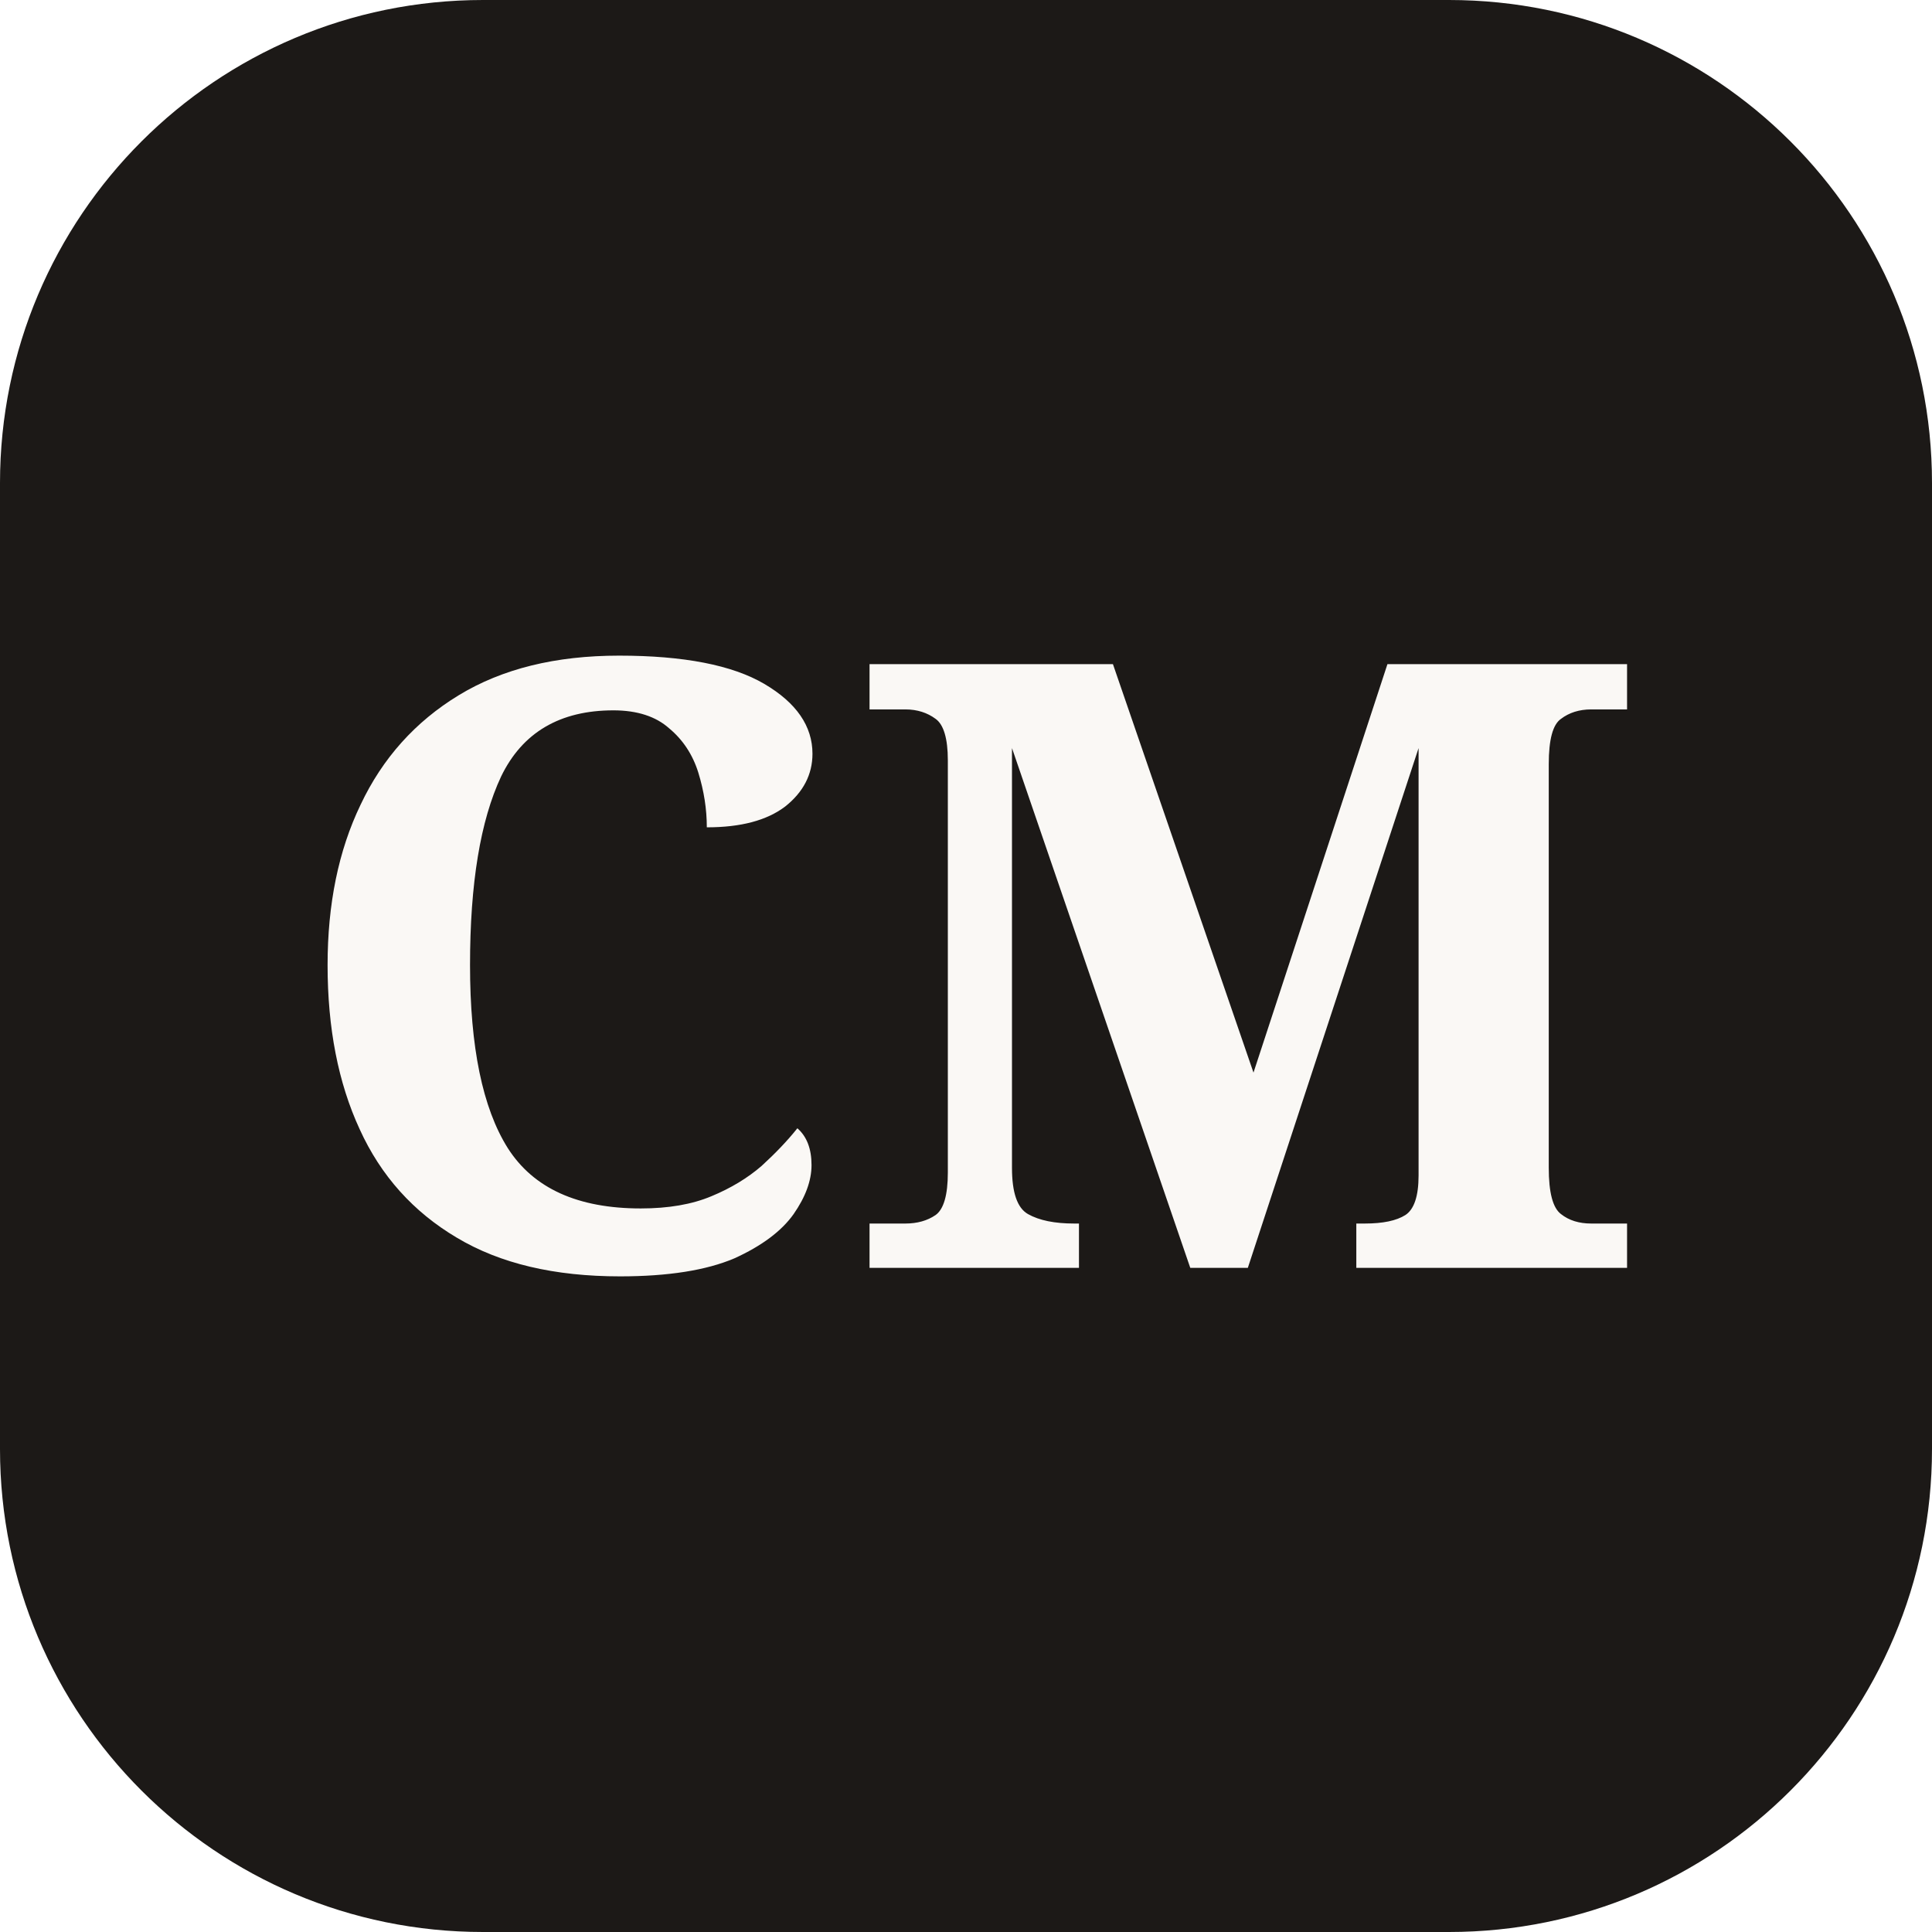
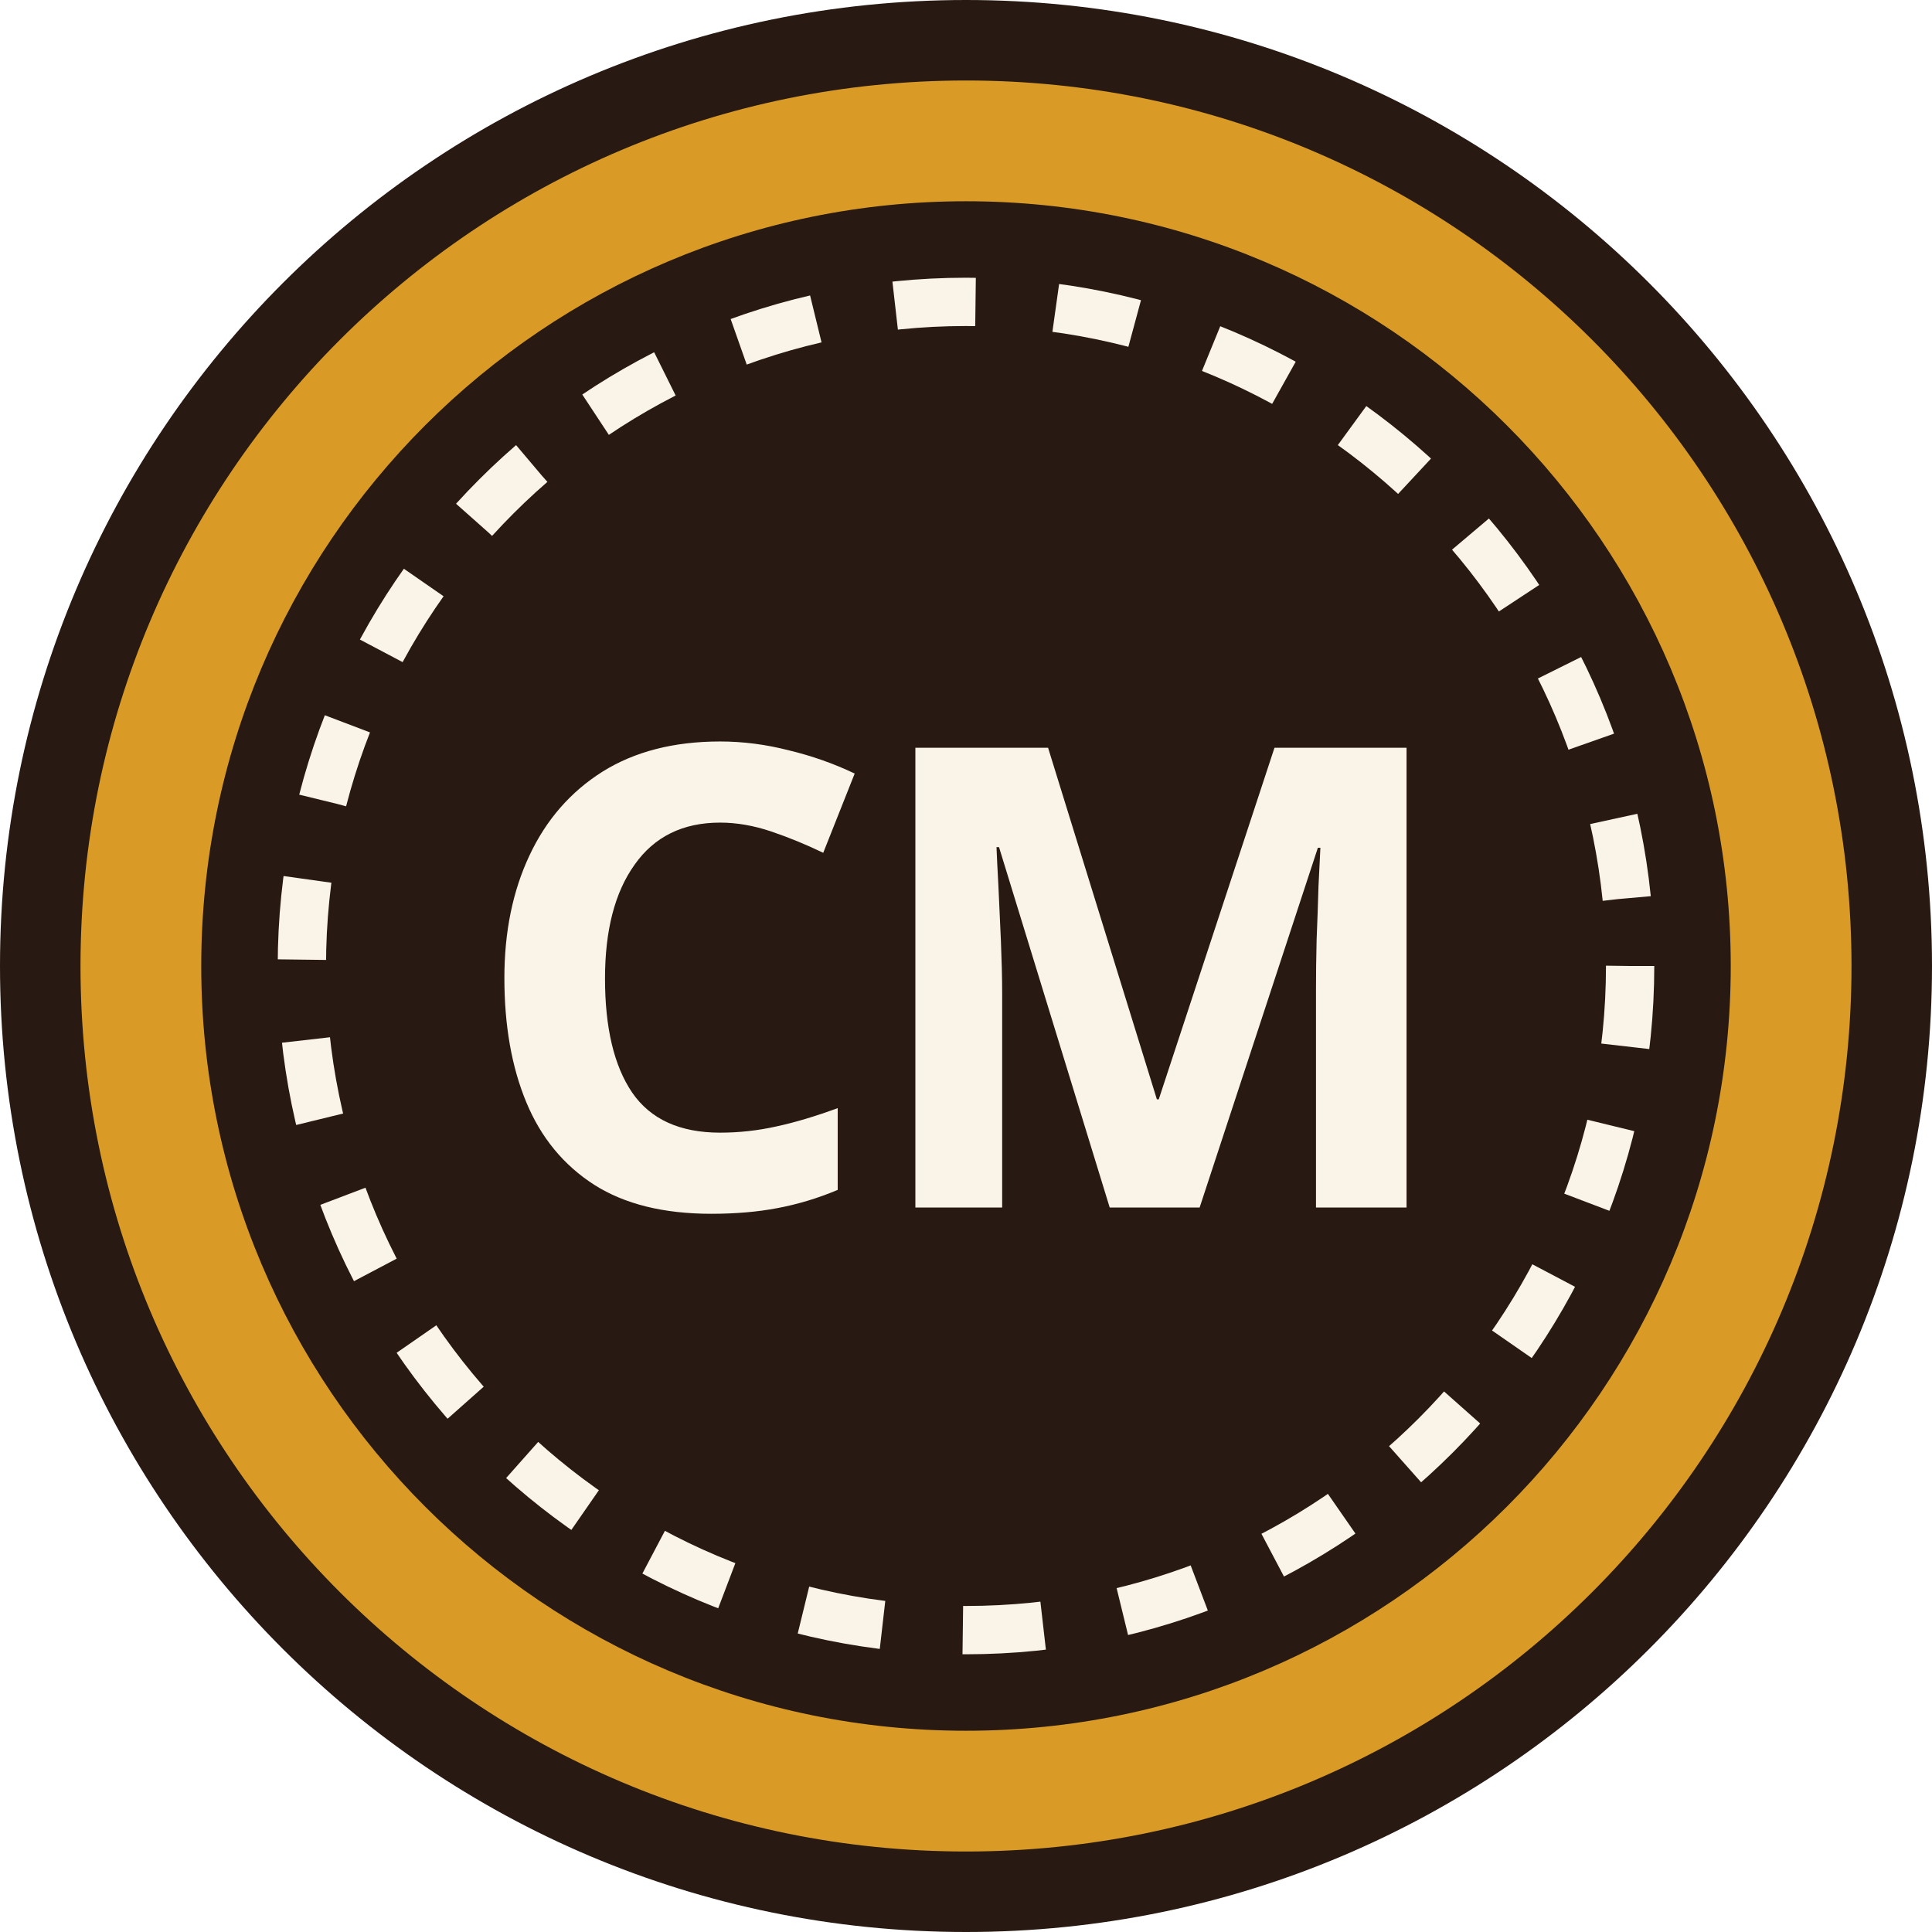
- <svg xmlns="http://www.w3.org/2000/svg" viewBox="0 0 32 32" fill="none">
-   <rect width="32" height="32" rx="8" fill="#1C1917" />
-   <text x="16" y="21" font-family="Georgia, serif" font-size="14" font-weight="bold" fill="#FAF8F5" text-anchor="middle">CM</text>
+ <svg xmlns="http://www.w3.org/2000/svg" viewBox="0 0 48 48" fill="none">
+   <circle cx="24" cy="24" r="23" fill="#D99B26" stroke="#281A12" stroke-width="2" />
+   <circle cx="24" cy="24" r="19" fill="#281A12" />
+   <circle cx="24" cy="24" r="16.5" stroke="#FAF4E8" stroke-width="1.2" stroke-dasharray="2 2" />
+   <text x="24" y="30" font-family="'Outfit', 'Fraunces', sans-serif" font-size="16" font-weight="800" fill="#FAF4E8" text-anchor="middle" letter-spacing="-0.5">CM</text>
</svg>
